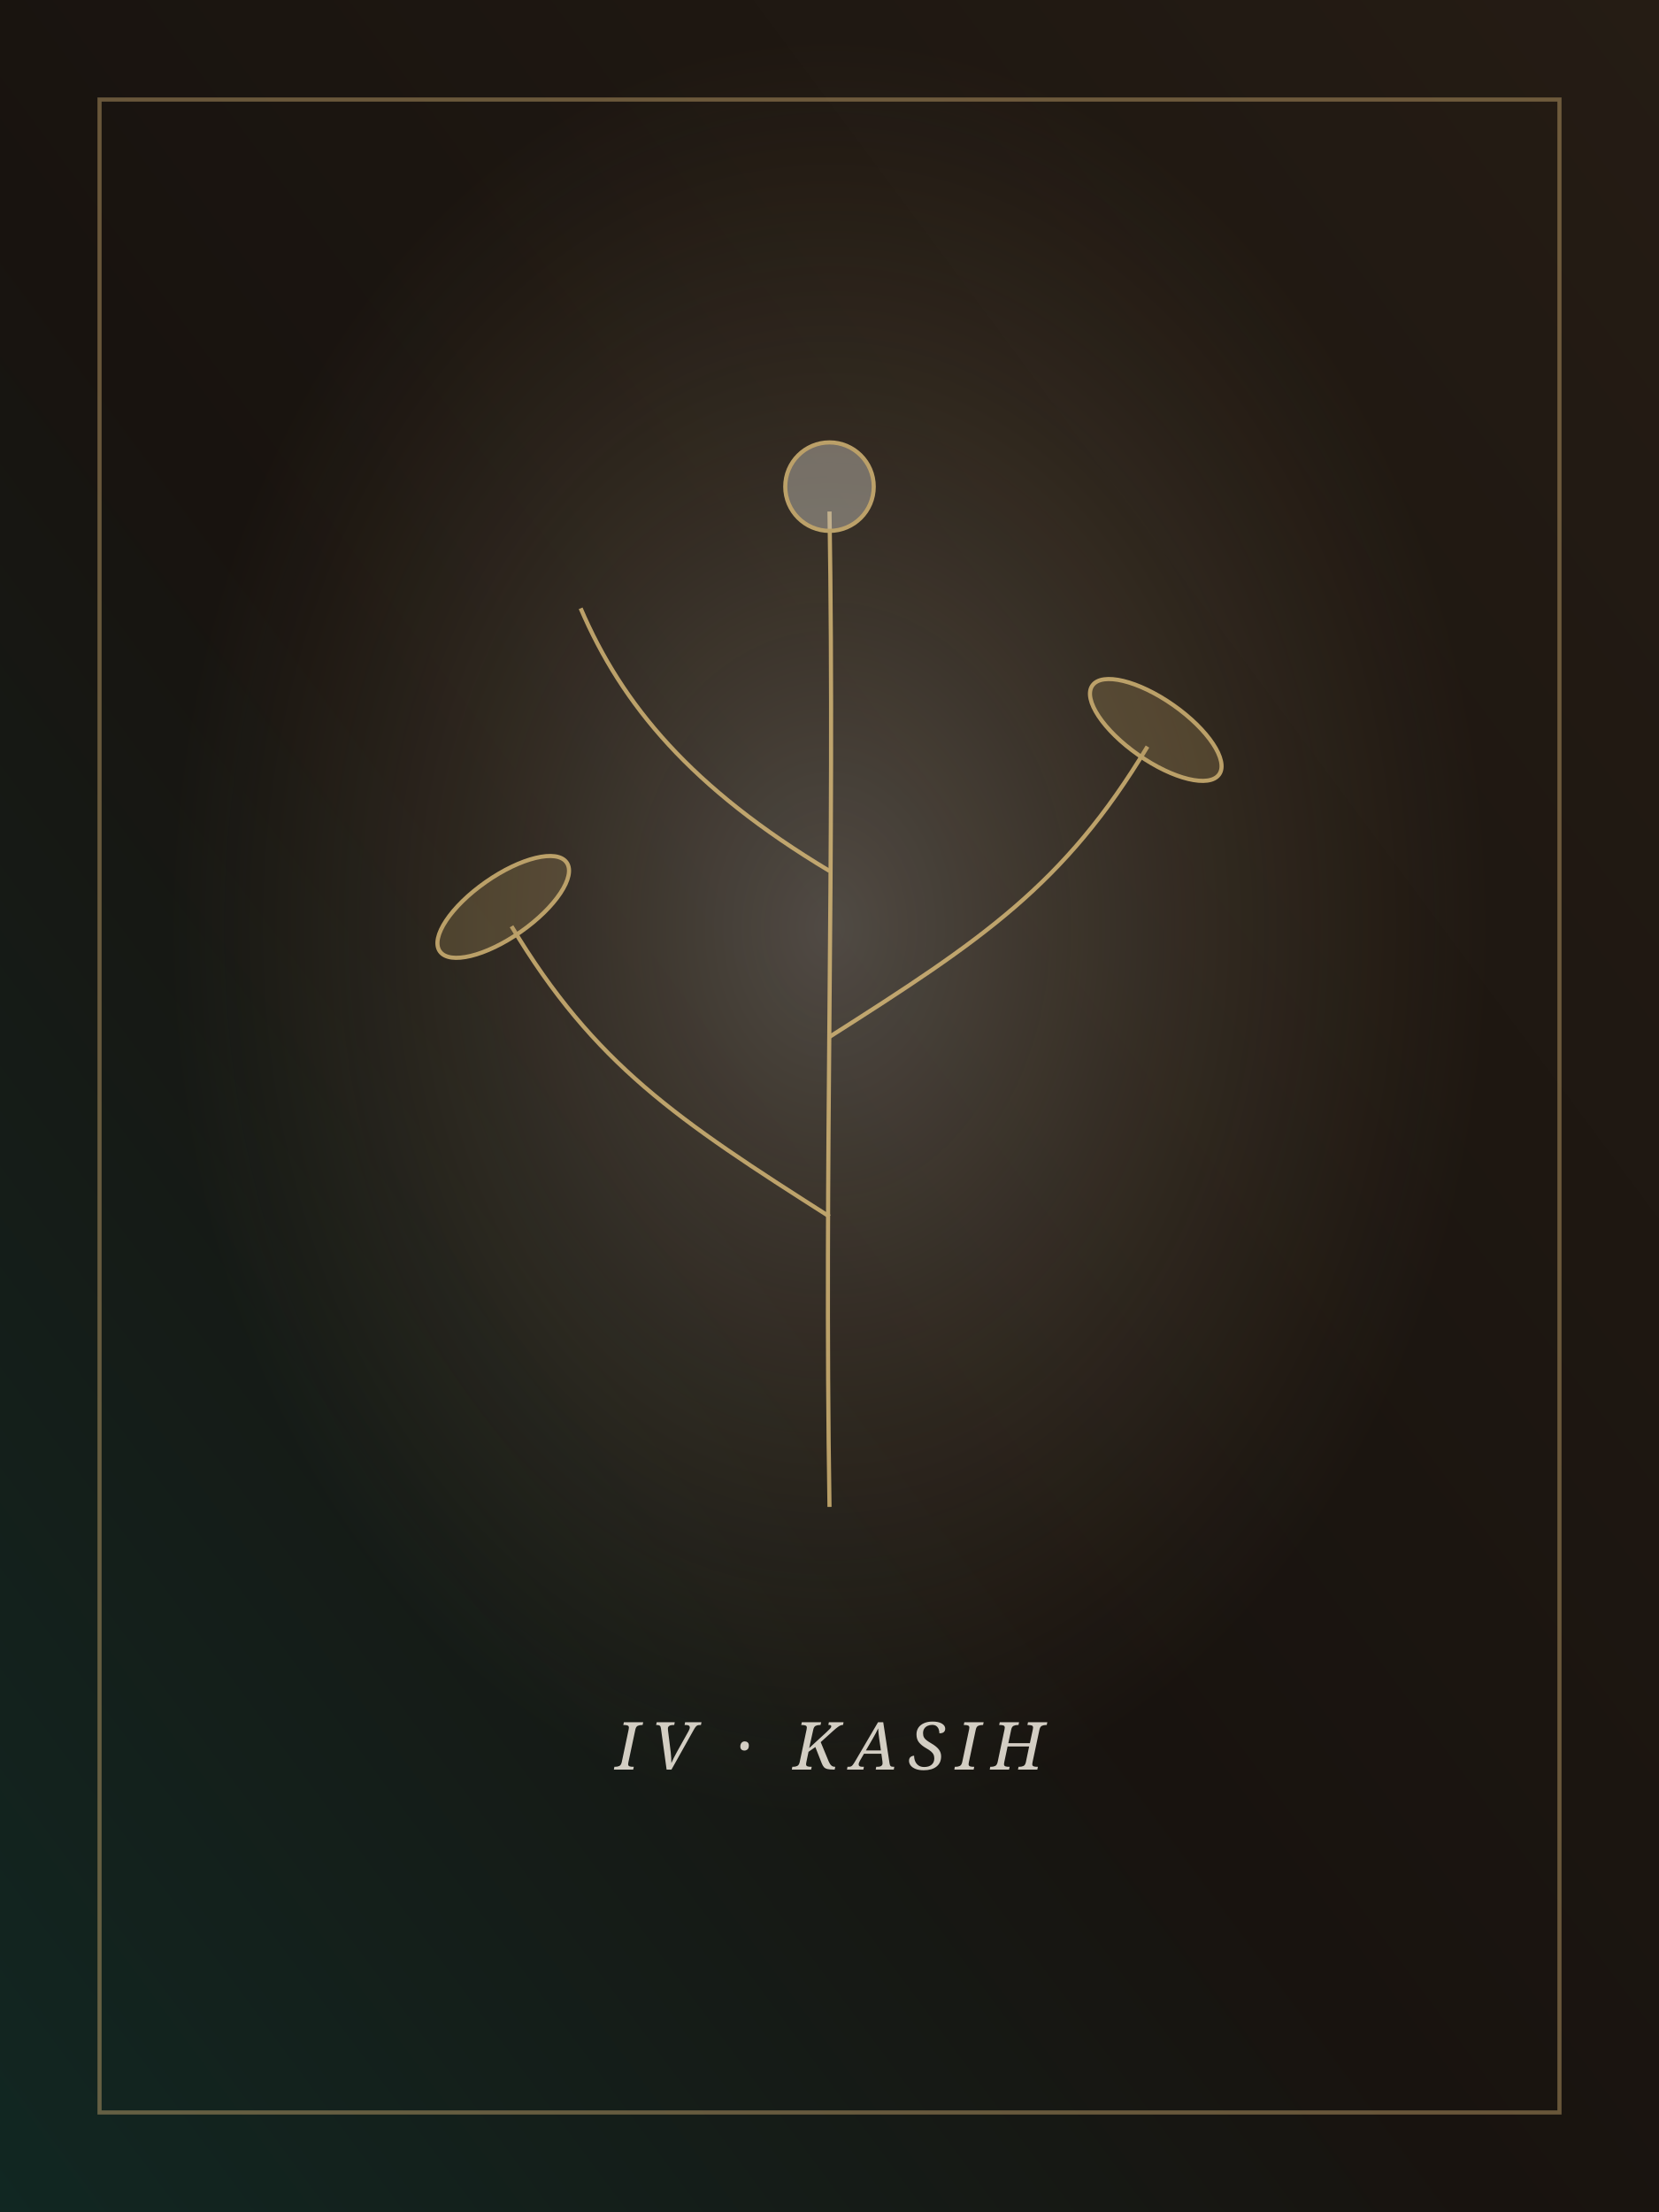
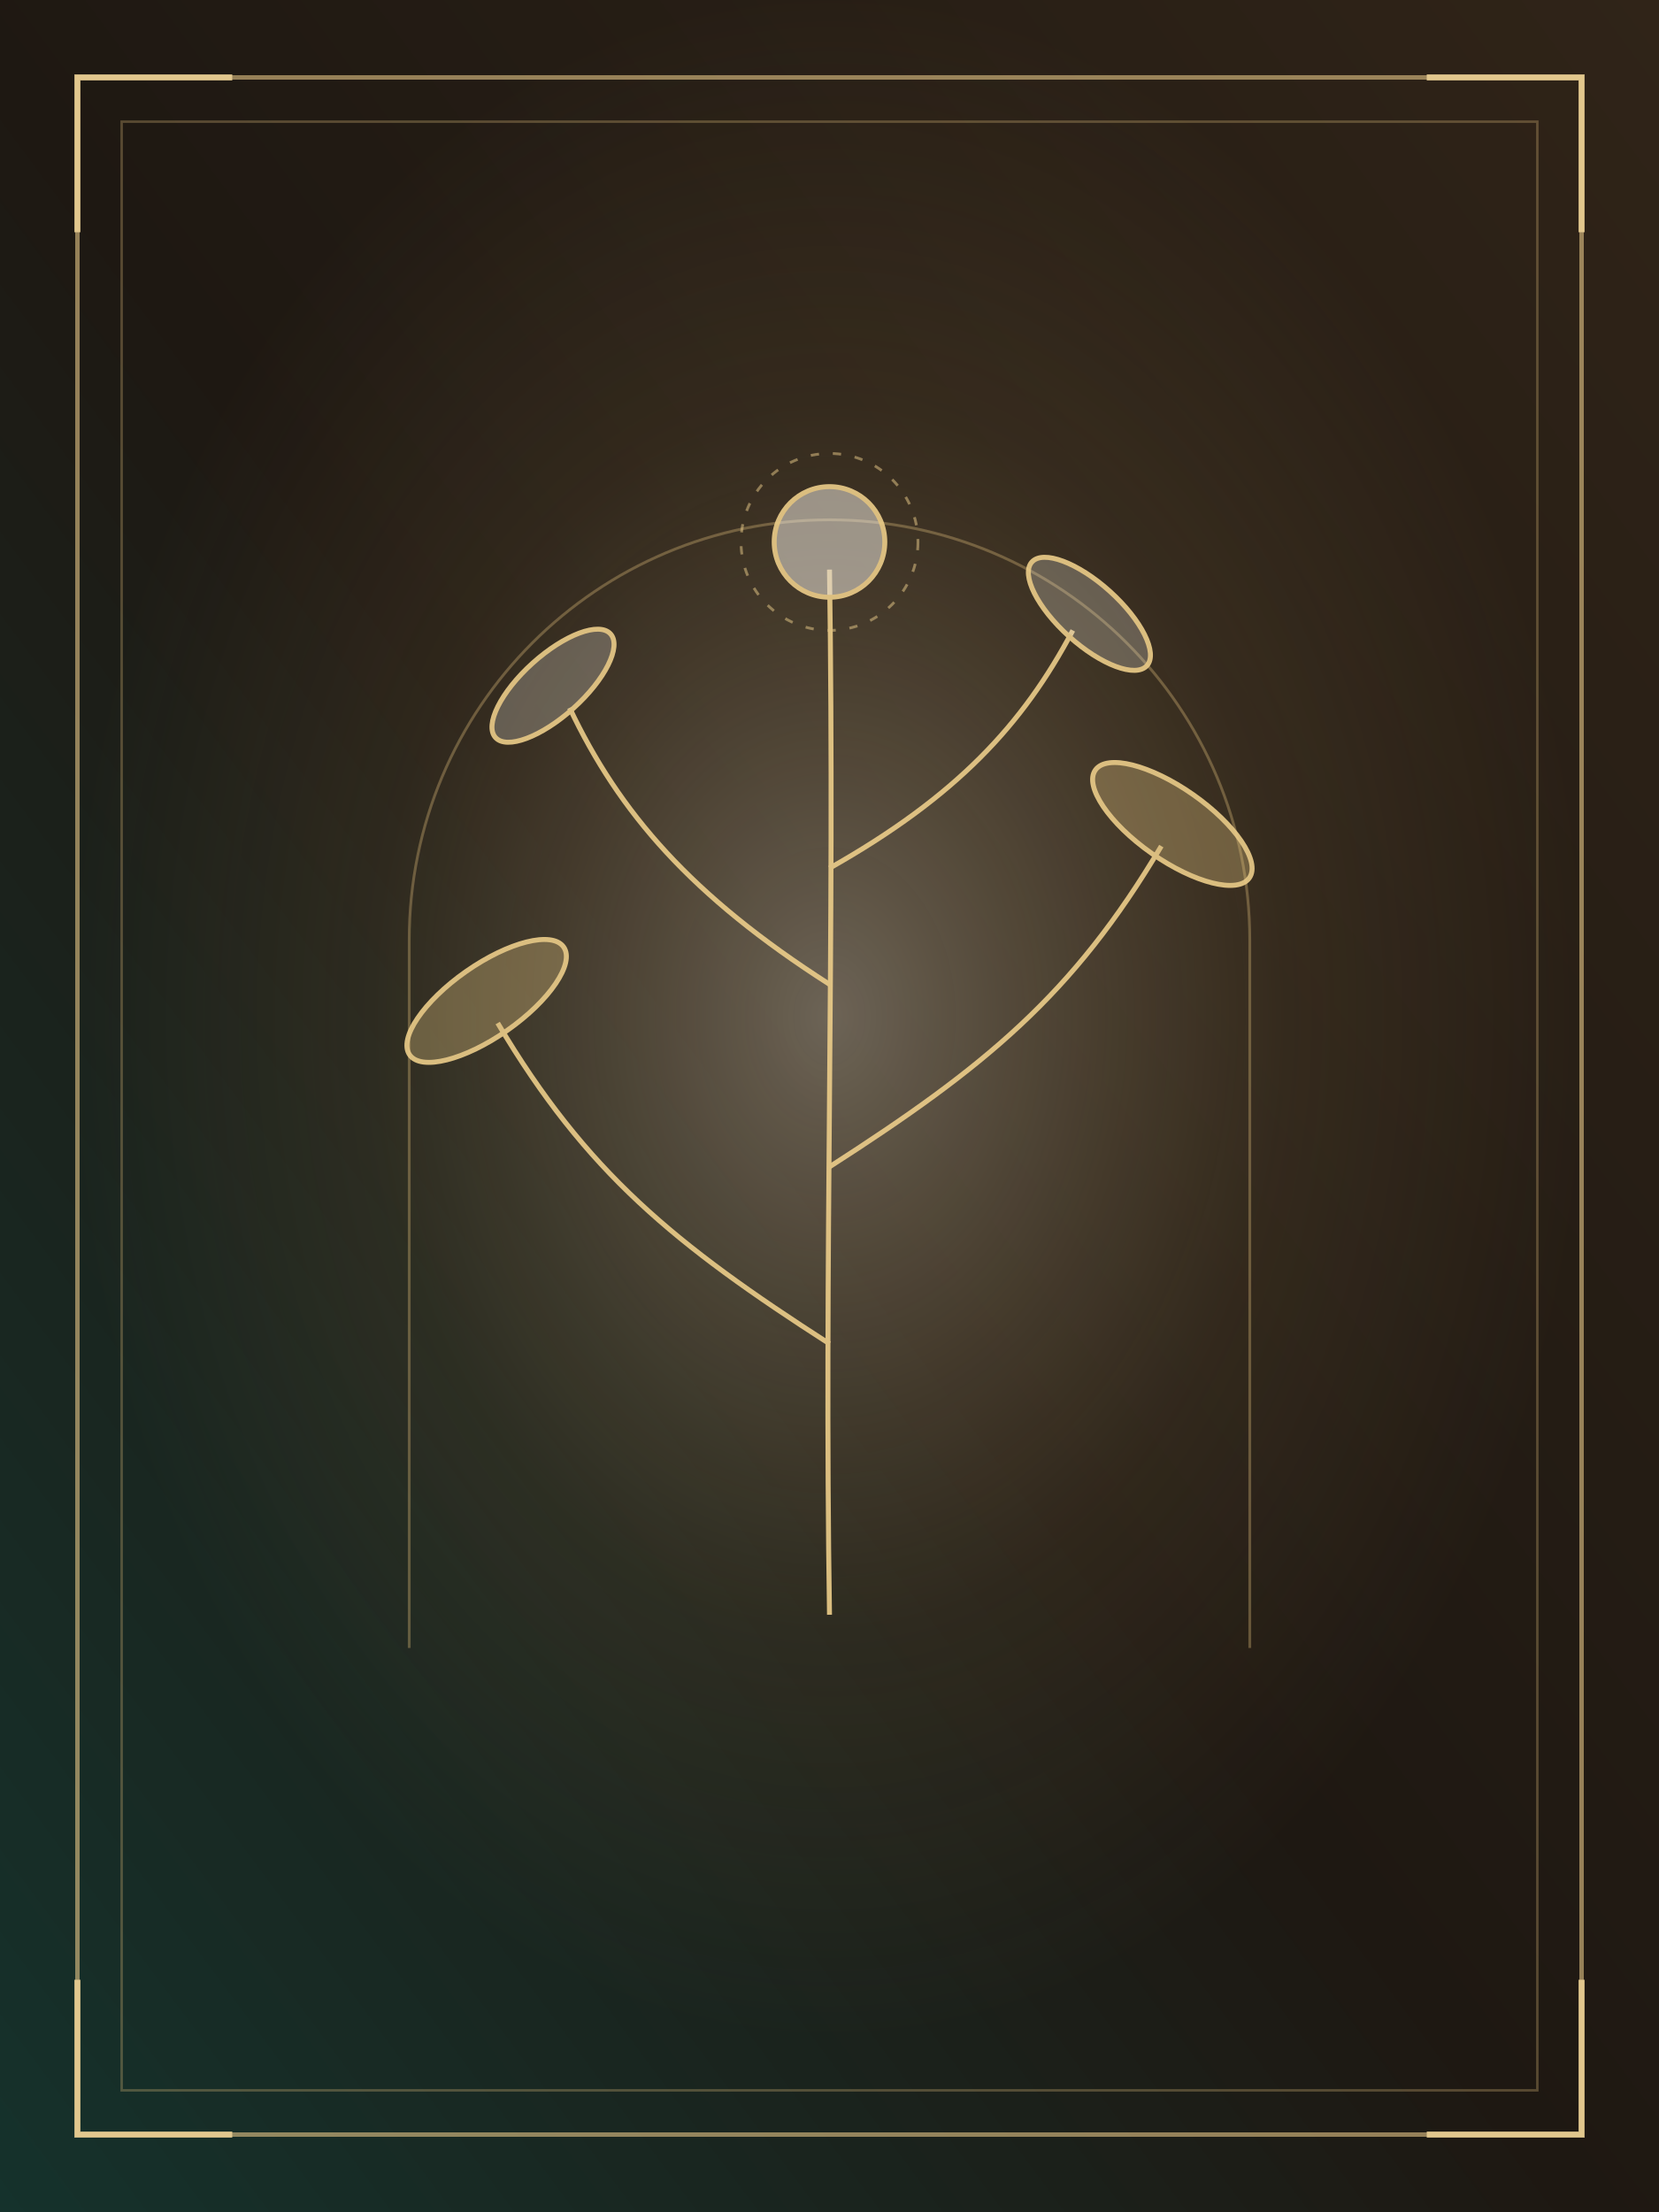
<svg xmlns="http://www.w3.org/2000/svg" viewBox="0 0 600 800" width="600" height="800">
  <defs>
    <linearGradient id="g4" x1="1" y1="0" x2="0" y2="1">
-       <stop offset="0%" stop-color="#251C14" />
-       <stop offset="55%" stop-color="#18130F" />
-       <stop offset="100%" stop-color="#112722" />
+       <stop offset="0%" stop-color="#302418" />
+       <stop offset="52%" stop-color="#1E1812" />
+       <stop offset="100%" stop-color="#15322C" />
    </linearGradient>
-     <radialGradient id="s4" cx="50%" cy="42%" r="40%">
-       <stop offset="0%" stop-color="#F3EDE2" stop-opacity="0.25" />
+     <radialGradient id="s4" cx="50%" cy="46%" r="46%">
+       <stop offset="0%" stop-color="#F6E9CE" stop-opacity="0.36" />
+       <stop offset="60%" stop-color="#C9A96E" stop-opacity="0.1" />
      <stop offset="100%" stop-color="#C9A96E" stop-opacity="0" />
    </radialGradient>
  </defs>
  <rect width="600" height="800" fill="url(#g4)" />
  <rect width="600" height="800" fill="url(#s4)" />
-   <rect x="36" y="36" width="528" height="728" fill="none" stroke="#C9A96E" stroke-width="1.5" opacity="0.45" />
-   <g stroke="#E2C17C" fill="none" stroke-width="1.5" opacity="0.78">
-     <path d="M300 545 C298 420 302 310 300 185" />
-     <path d="M300 440 C245 405 215 385 185 335" />
-     <path d="M300 375 C355 340 385 320 415 270" />
-     <path d="M300 315 C250 285 225 255 210 220" />
-     <ellipse cx="182" cy="328" rx="28" ry="11" transform="rotate(-35 182 328)" fill="#C9A96E" fill-opacity="0.28" />
-     <ellipse cx="418" cy="264" rx="28" ry="11" transform="rotate(35 418 264)" fill="#C9A96E" fill-opacity="0.28" />
-     <circle cx="300" cy="176" r="16" fill="#F3EDE2" fill-opacity="0.45" />
+   <rect x="28" y="28" width="544" height="744" fill="none" stroke="#DFC082" stroke-width="1.6" opacity="0.62" />
+   <rect x="44" y="44" width="512" height="712" fill="none" stroke="#C9A96E" stroke-width="0.9" opacity="0.34" />
+   <path d="M28 84 V28 H84 M516 28 H572 V84 M28 716 V772 H84 M516 772 H572 V716" fill="none" stroke="#F0D497" stroke-width="2.2" opacity="0.85" />
+   <path d="M148 596 V340 A152 152 0 0 1 452 340 V596" fill="none" stroke="#C9A96E" stroke-width="1" opacity="0.4" />
+   <g stroke="#ECCD8A" fill="none" stroke-width="1.8" opacity="0.9">
+     <path d="M300 584 C298 456 302 340 300 206" />
+     <path d="M300 486 C244 450 212 424 180 370" />
+     <path d="M300 422 C356 386 388 360 420 306" />
+     <path d="M300 356 C250 324 224 294 206 256" />
+     <path d="M300 314 C346 288 370 262 388 228" />
+     <ellipse cx="176" cy="362" rx="34" ry="13" transform="rotate(-35 176 362)" fill="#E5C584" fill-opacity="0.36" />
+     <ellipse cx="424" cy="298" rx="34" ry="13" transform="rotate(35 424 298)" fill="#E5C584" fill-opacity="0.36" />
+     <ellipse cx="200" cy="248" rx="28" ry="11" transform="rotate(-42 200 248)" fill="#F3EDE2" fill-opacity="0.28" />
+     <ellipse cx="394" cy="222" rx="28" ry="11" transform="rotate(42 394 222)" fill="#F3EDE2" fill-opacity="0.28" />
+     <circle cx="300" cy="196" r="20" fill="#F3EDE2" fill-opacity="0.58" />
+     <circle cx="300" cy="196" r="32" stroke-dasharray="3 5" stroke-width="1" opacity="0.55" />
  </g>
-   <text x="300" y="640" text-anchor="middle" font-family="Georgia, serif" font-style="italic" font-size="24" letter-spacing="4" fill="#F3EDE2" opacity="0.85">IV · KASIH</text>
</svg>
